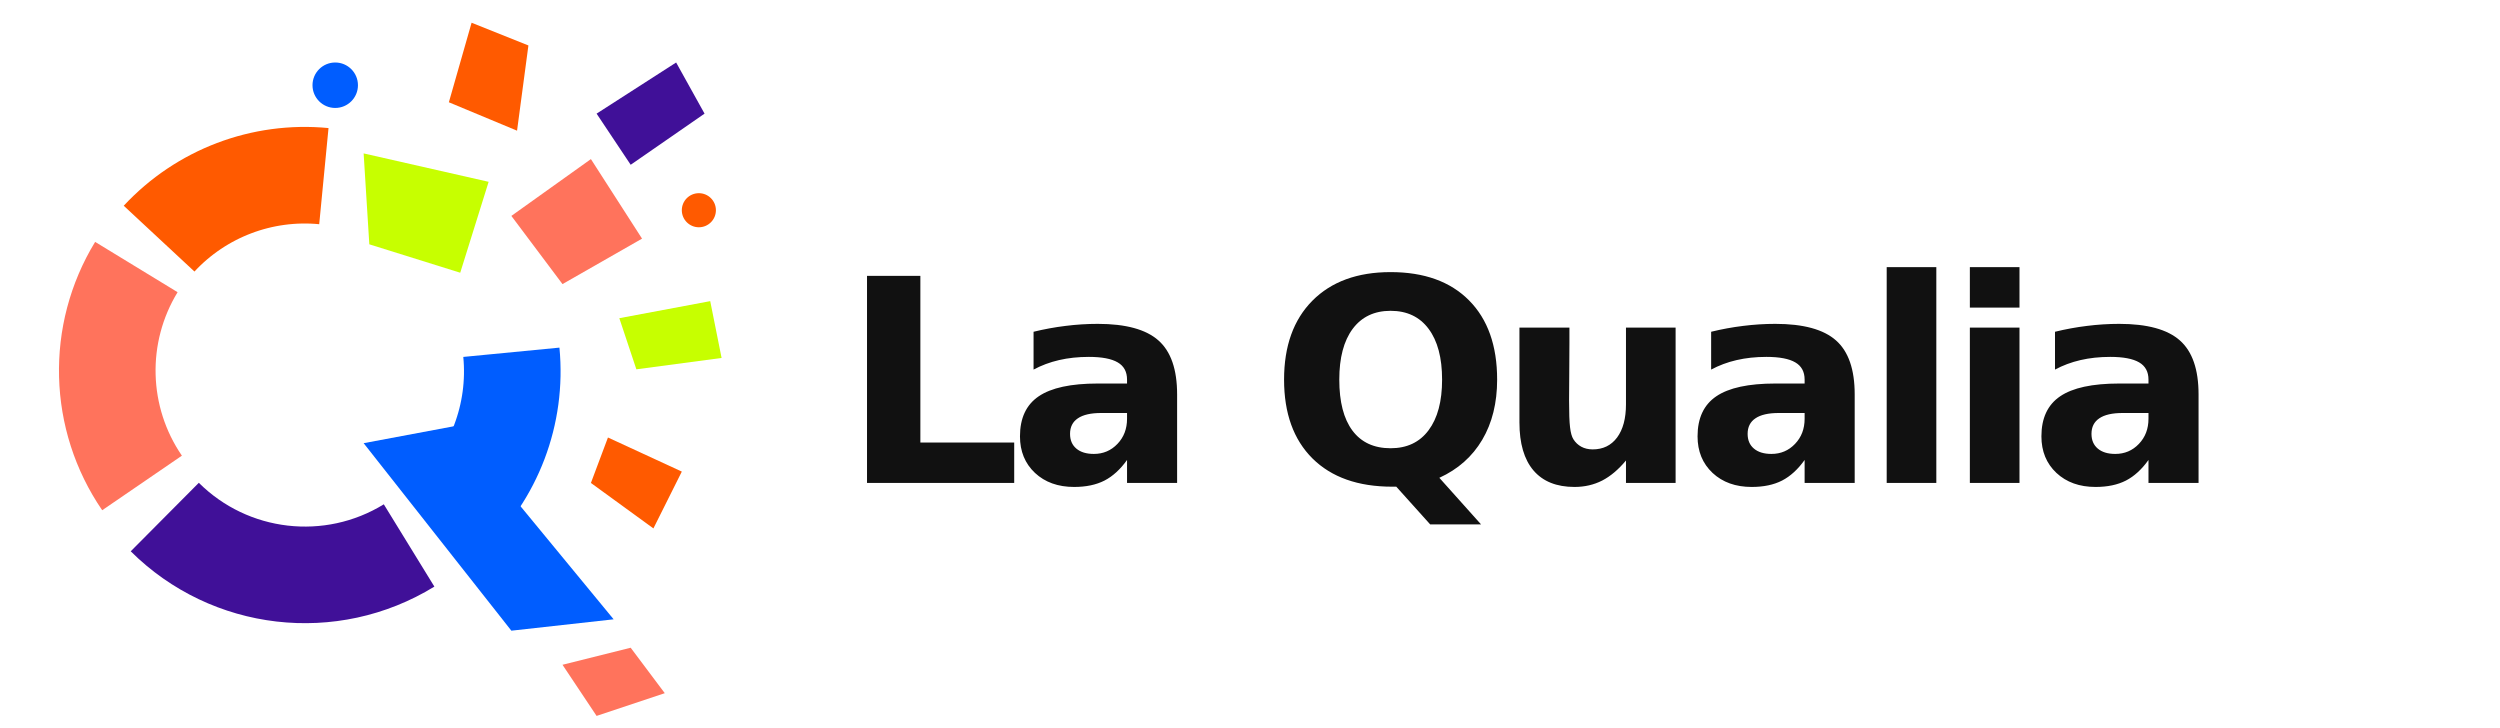
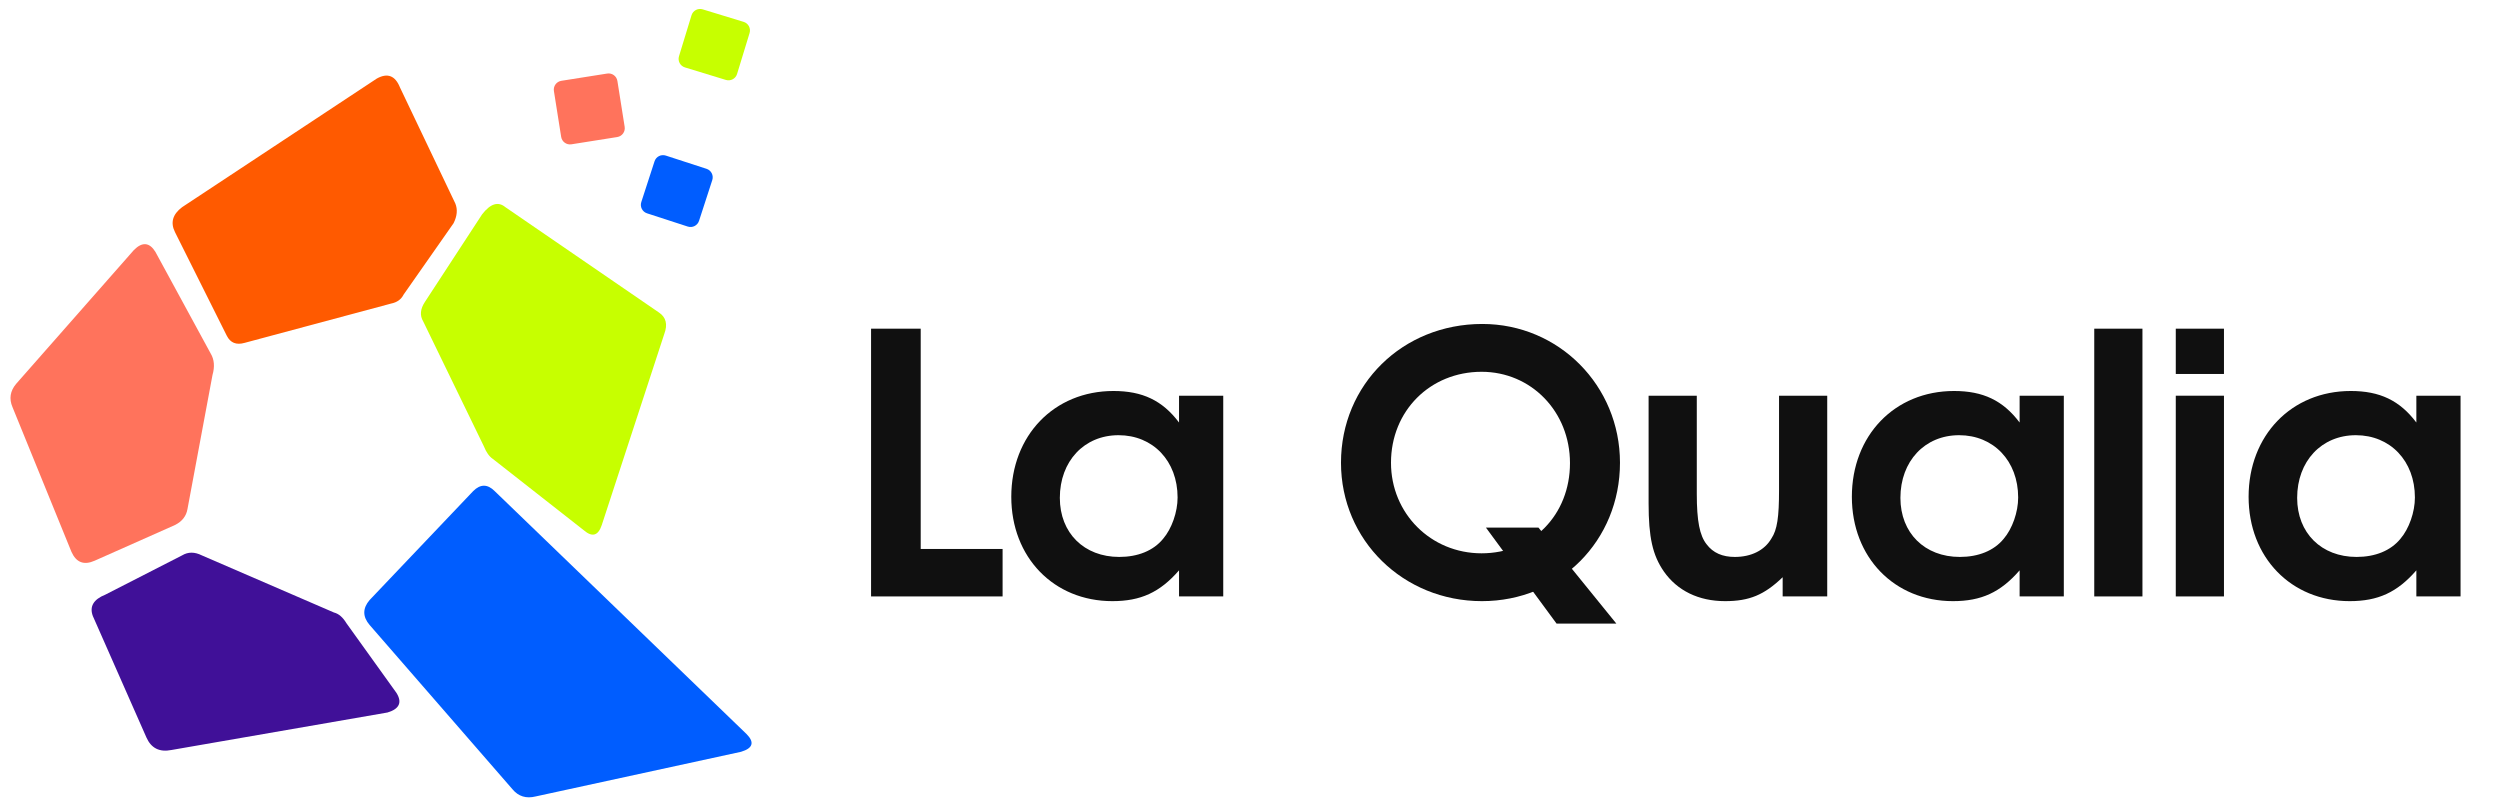
- <svg xmlns="http://www.w3.org/2000/svg" width="440" height="128" viewBox="0 0 440 128" role="img" aria-label="La Qualia">
-   <g fill="none" stroke-width="17" stroke-linecap="butt">
-     <path d="M28 42A35 35 0 0 1 57 31" stroke="#ff5a00" />
-     <path d="M24 47A35 35 0 0 0 25 85" stroke="#ff735c" />
-     <path d="M29 91A35 35 0 0 0 72 96" stroke="#401098" />
-     <path d="M79 91A35 35 0 0 0 90 62" stroke="#005dff" />
+ <svg xmlns="http://www.w3.org/2000/svg" width="1400" height="450" viewBox="0 0 1400 450" role="img" aria-label="La Qualia — Q facetté">
+   <g transform="translate(6 4)">
+     <path fill="#ff5a00" d="M96 112 L205 40 Q214 35 218 45 L249 110 Q251 115 248 121 L220 161 Q218 165 213 166 L131 188 Q124 190 121 184 L92 126 Q88 118 96 112 Z" />
+     <path fill="#ff735c" d="M69 136 Q76 129 81 137 L112 194 Q115 199 113 206 L99 281 Q98 287 92 290 L47 310 Q38 314 34 305 L1 224 Q-2 217 3 211 Z" />
+     <path fill="#401098" d="M53 329 L96 307 Q101 304 107 307 L181 339 Q185 340 188 345 L216 384 Q221 392 211 395 L90 416 Q80 418 76 409 L46 341 Q43 333 53 329 Z" />
+     <path fill="#c7ff00" d="M264 116 Q271 107 277 112 L363 171 Q369 175 366 183 L331 290 Q328 299 321 293 L270 253 Q267 251 265 246 L231 176 Q228 171 232 165 Z" />
+     <path fill="#005dff" d="M259 271 Q265 265 271 271 L412 407 Q419 414 409 417 L294 442 Q286 444 281 438 L201 346 Q195 339 201 332 Z" />
+     <rect x="306" y="39" width="36" height="36" rx="5" fill="#ff735c" transform="rotate(-9 324.0 57.0)" />
+     <rect x="377" y="4" width="34" height="34" rx="5" fill="#c7ff00" transform="rotate(17 394.0 21.0)" />
+     <rect x="356" y="86" width="34" height="34" rx="5" fill="#005dff" transform="rotate(18 373.0 103.0)" />
  </g>
-   <path d="M64 27 86 32 81 48 65 43Z" fill="#c7ff00" />
-   <path d="M90 38 104 28 113 42 99 50Z" fill="#ff735c" />
-   <path d="M79 18 83 4 93 8 91 23Z" fill="#ff5a00" />
-   <path d="M105 20 119 11 124 20 111 29Z" fill="#401098" />
-   <path d="M109 56 125 53 127 63 112 65Z" fill="#c7ff00" />
-   <path d="M107 77 120 83 115 93 104 85Z" fill="#ff5a00" />
-   <path d="M64 78 80 75 108 109 90 111Z" fill="#005dff" />
-   <path d="M99 117 111 114 117 122 105 126Z" fill="#ff735c" />
-   <circle cx="59" cy="15" r="4" fill="#005dff" />
-   <circle cx="123" cy="37" r="3" fill="#ff5a00" />
-   <text x="148" y="85" font-family="DejaVu Sans,Arial,sans-serif" font-size="50" font-weight="700" letter-spacing="-2.5" fill="#111111">La Qualia</text>
+   <g fill="#101010" transform="translate(474 334) scale(0.2028986 -0.2028986)">
+     <path transform="translate(0 0)" d="M68 0H431V131H205V739H68Z" />
+     <path transform="translate(425 0)" d="M615 554H493V480C447 541 392 567 312 567C148 567 30 444 30 275C30 108 147 -13 309 -13C387 -13 440 11 493 72V0H615ZM326 445C421 445 489 374 489 273C489 233 473 187 449 159C422 126 379 109 328 109C231 109 164 175 164 272C164 373 231 445 326 445Z" />
+     <path transform="translate(1335 0)" d="M420 752C200 752 30 585 30 369C30 155 202 -13 419 -13C634 -13 800 154 800 369C800 582 631 752 420 752ZM418 620C555 620 662 510 662 368C662 225 558 119 418 119C278 119 168 229 168 369C168 512 276 620 418 620Z" />
+     <path transform="translate(1335 0)" d="M430 190H575L790 -75H625Z" />
+     <path transform="translate(2160 0)" d="M547 554H414V293C414 219 409 184 393 160C374 127 337 109 292 109C258 109 232 120 214 144C195 168 187 208 187 283V554H54V257C54 163 65 114 96 69C133 16 192 -13 265 -13C332 -13 373 4 424 53V0H547Z" />
+     <path transform="translate(2745 0)" d="M615 554H493V480C447 541 392 567 312 567C148 567 30 444 30 275C30 108 147 -13 309 -13C387 -13 440 11 493 72V0H615ZM326 445C421 445 489 374 489 273C489 233 473 187 449 159C422 126 379 109 328 109C231 109 164 175 164 272C164 373 231 445 326 445Z" />
+     <path transform="translate(3390 0)" d="M54 0H187V739H54Z" />
+     <path transform="translate(3615 0)" d="M54 0H187V554H54ZM54 614H187V739H54Z" />
+     <path transform="translate(3840 0)" d="M615 554H493V480C447 541 392 567 312 567C148 567 30 444 30 275C30 108 147 -13 309 -13C387 -13 440 11 493 72V0H615ZM326 445C421 445 489 374 489 273C489 233 473 187 449 159C422 126 379 109 328 109C231 109 164 175 164 272C164 373 231 445 326 445Z" />
+   </g>
</svg>
